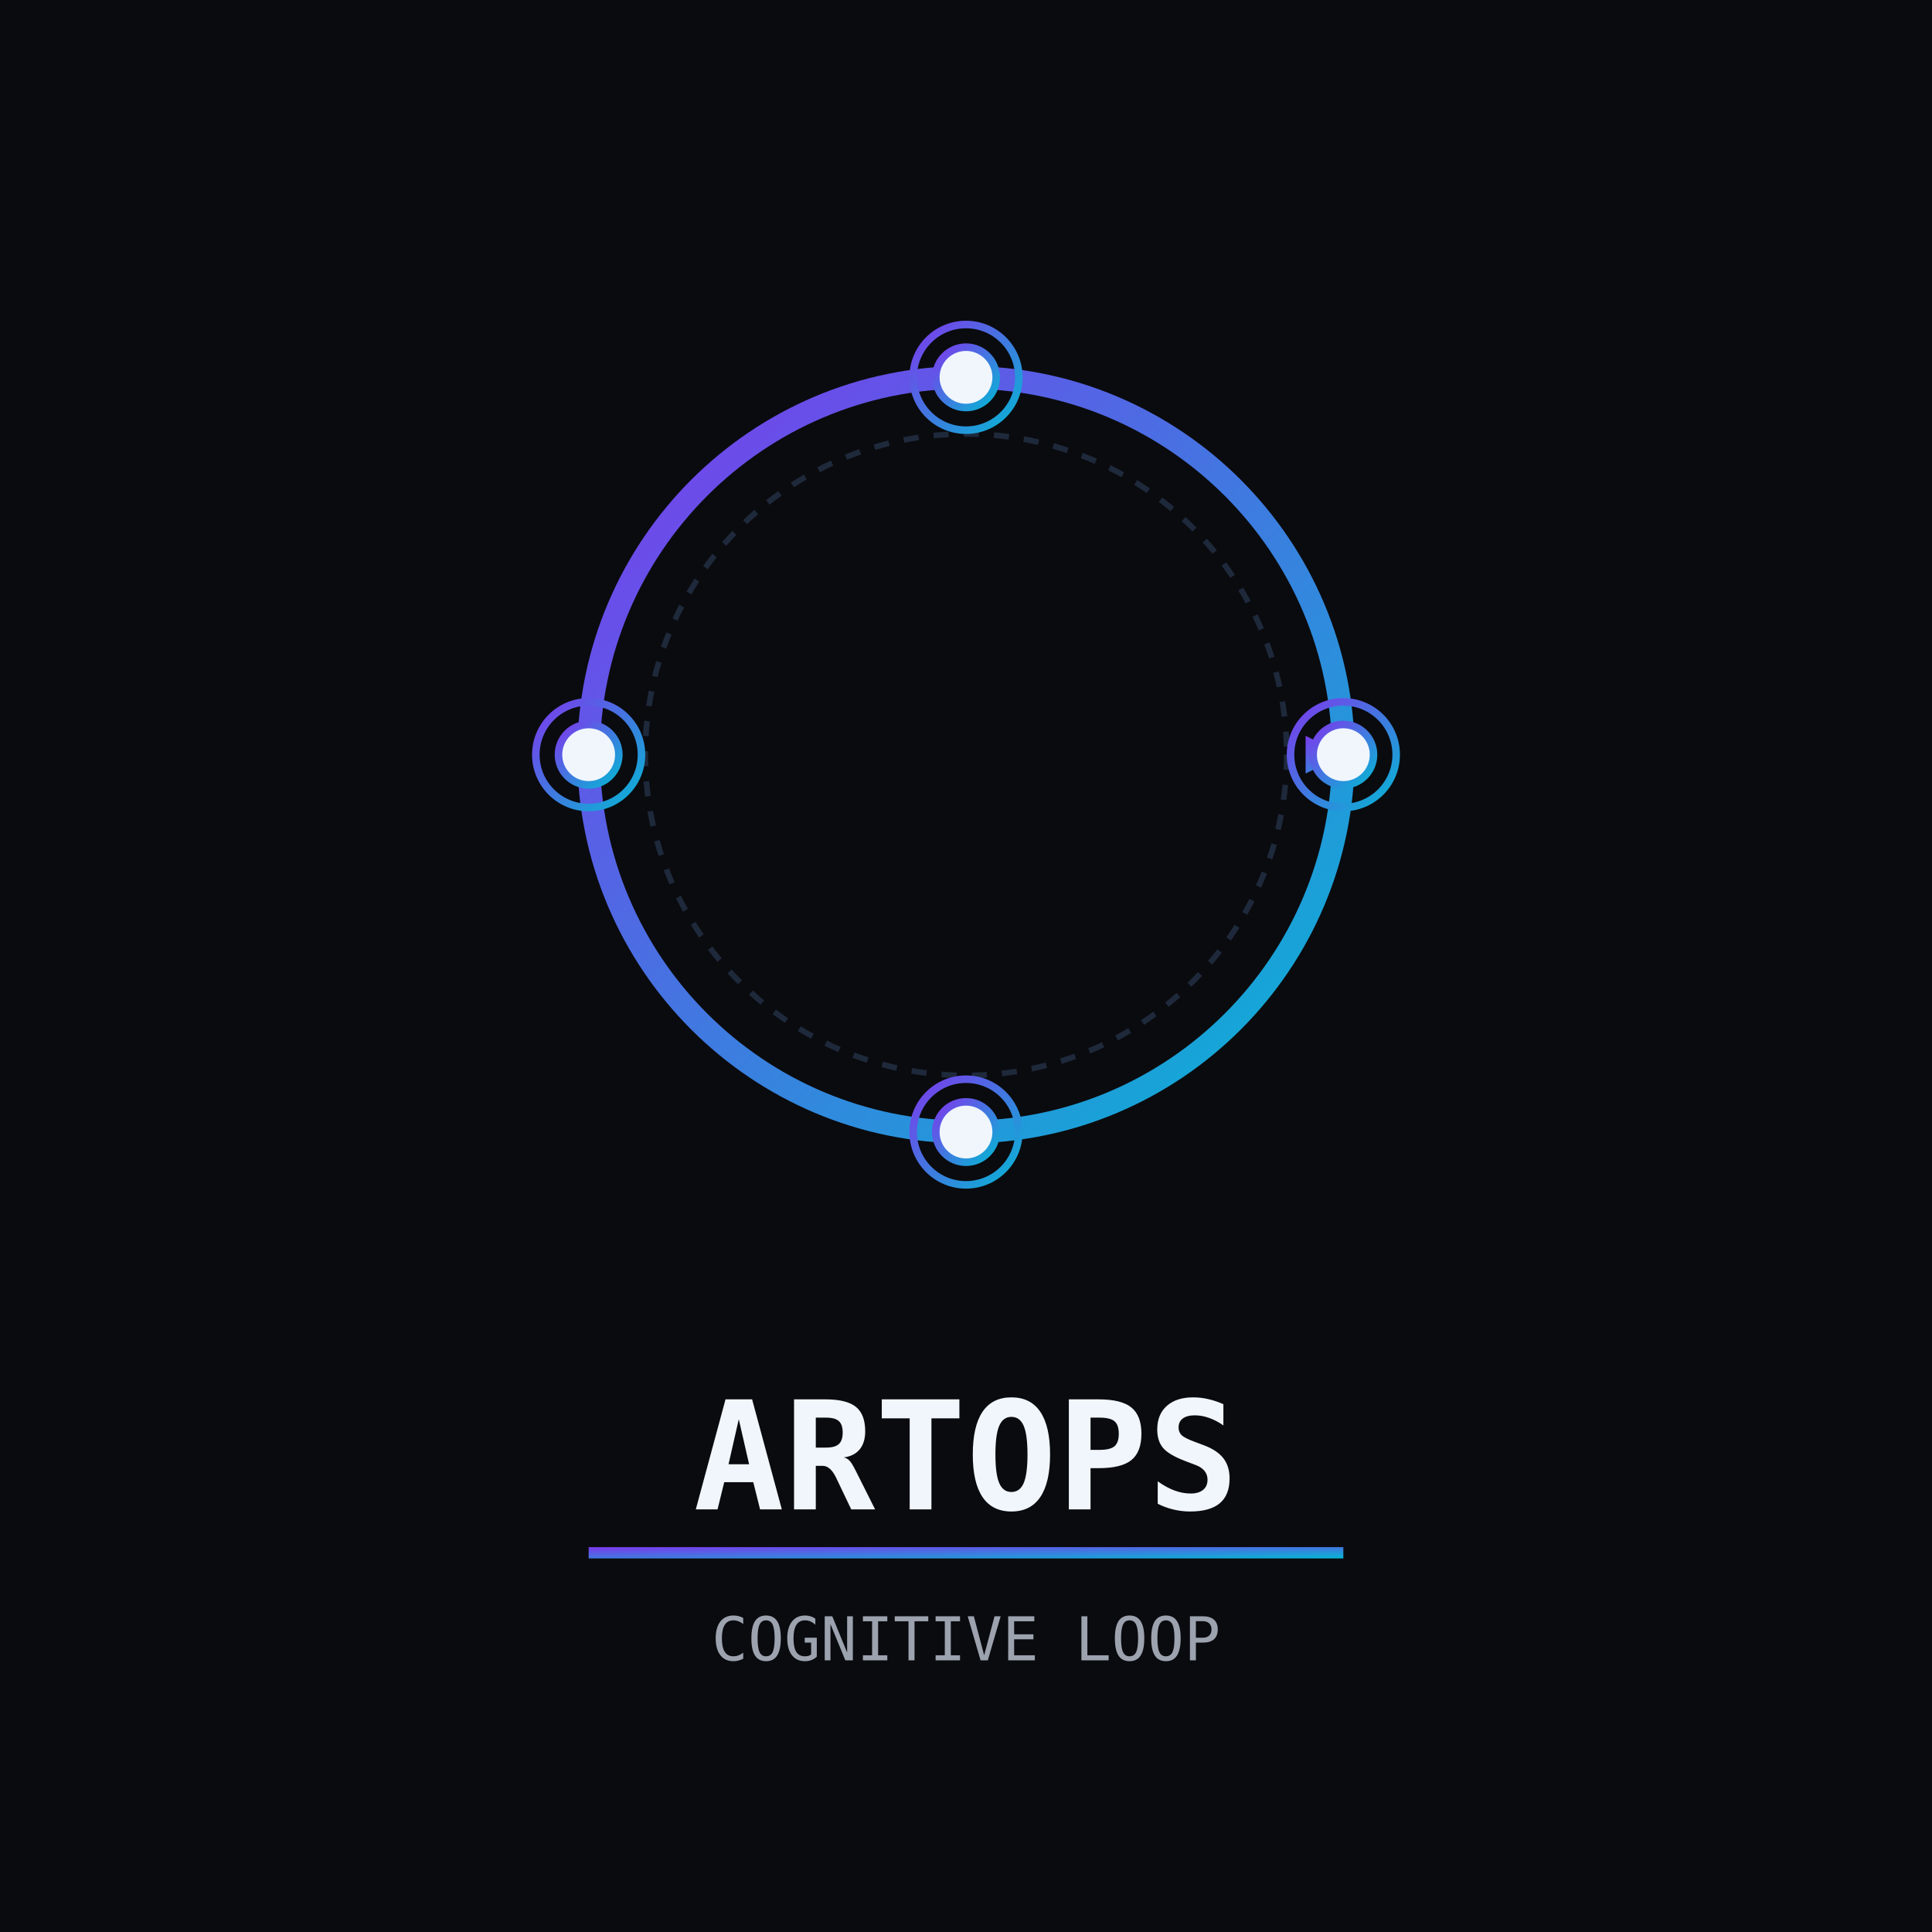
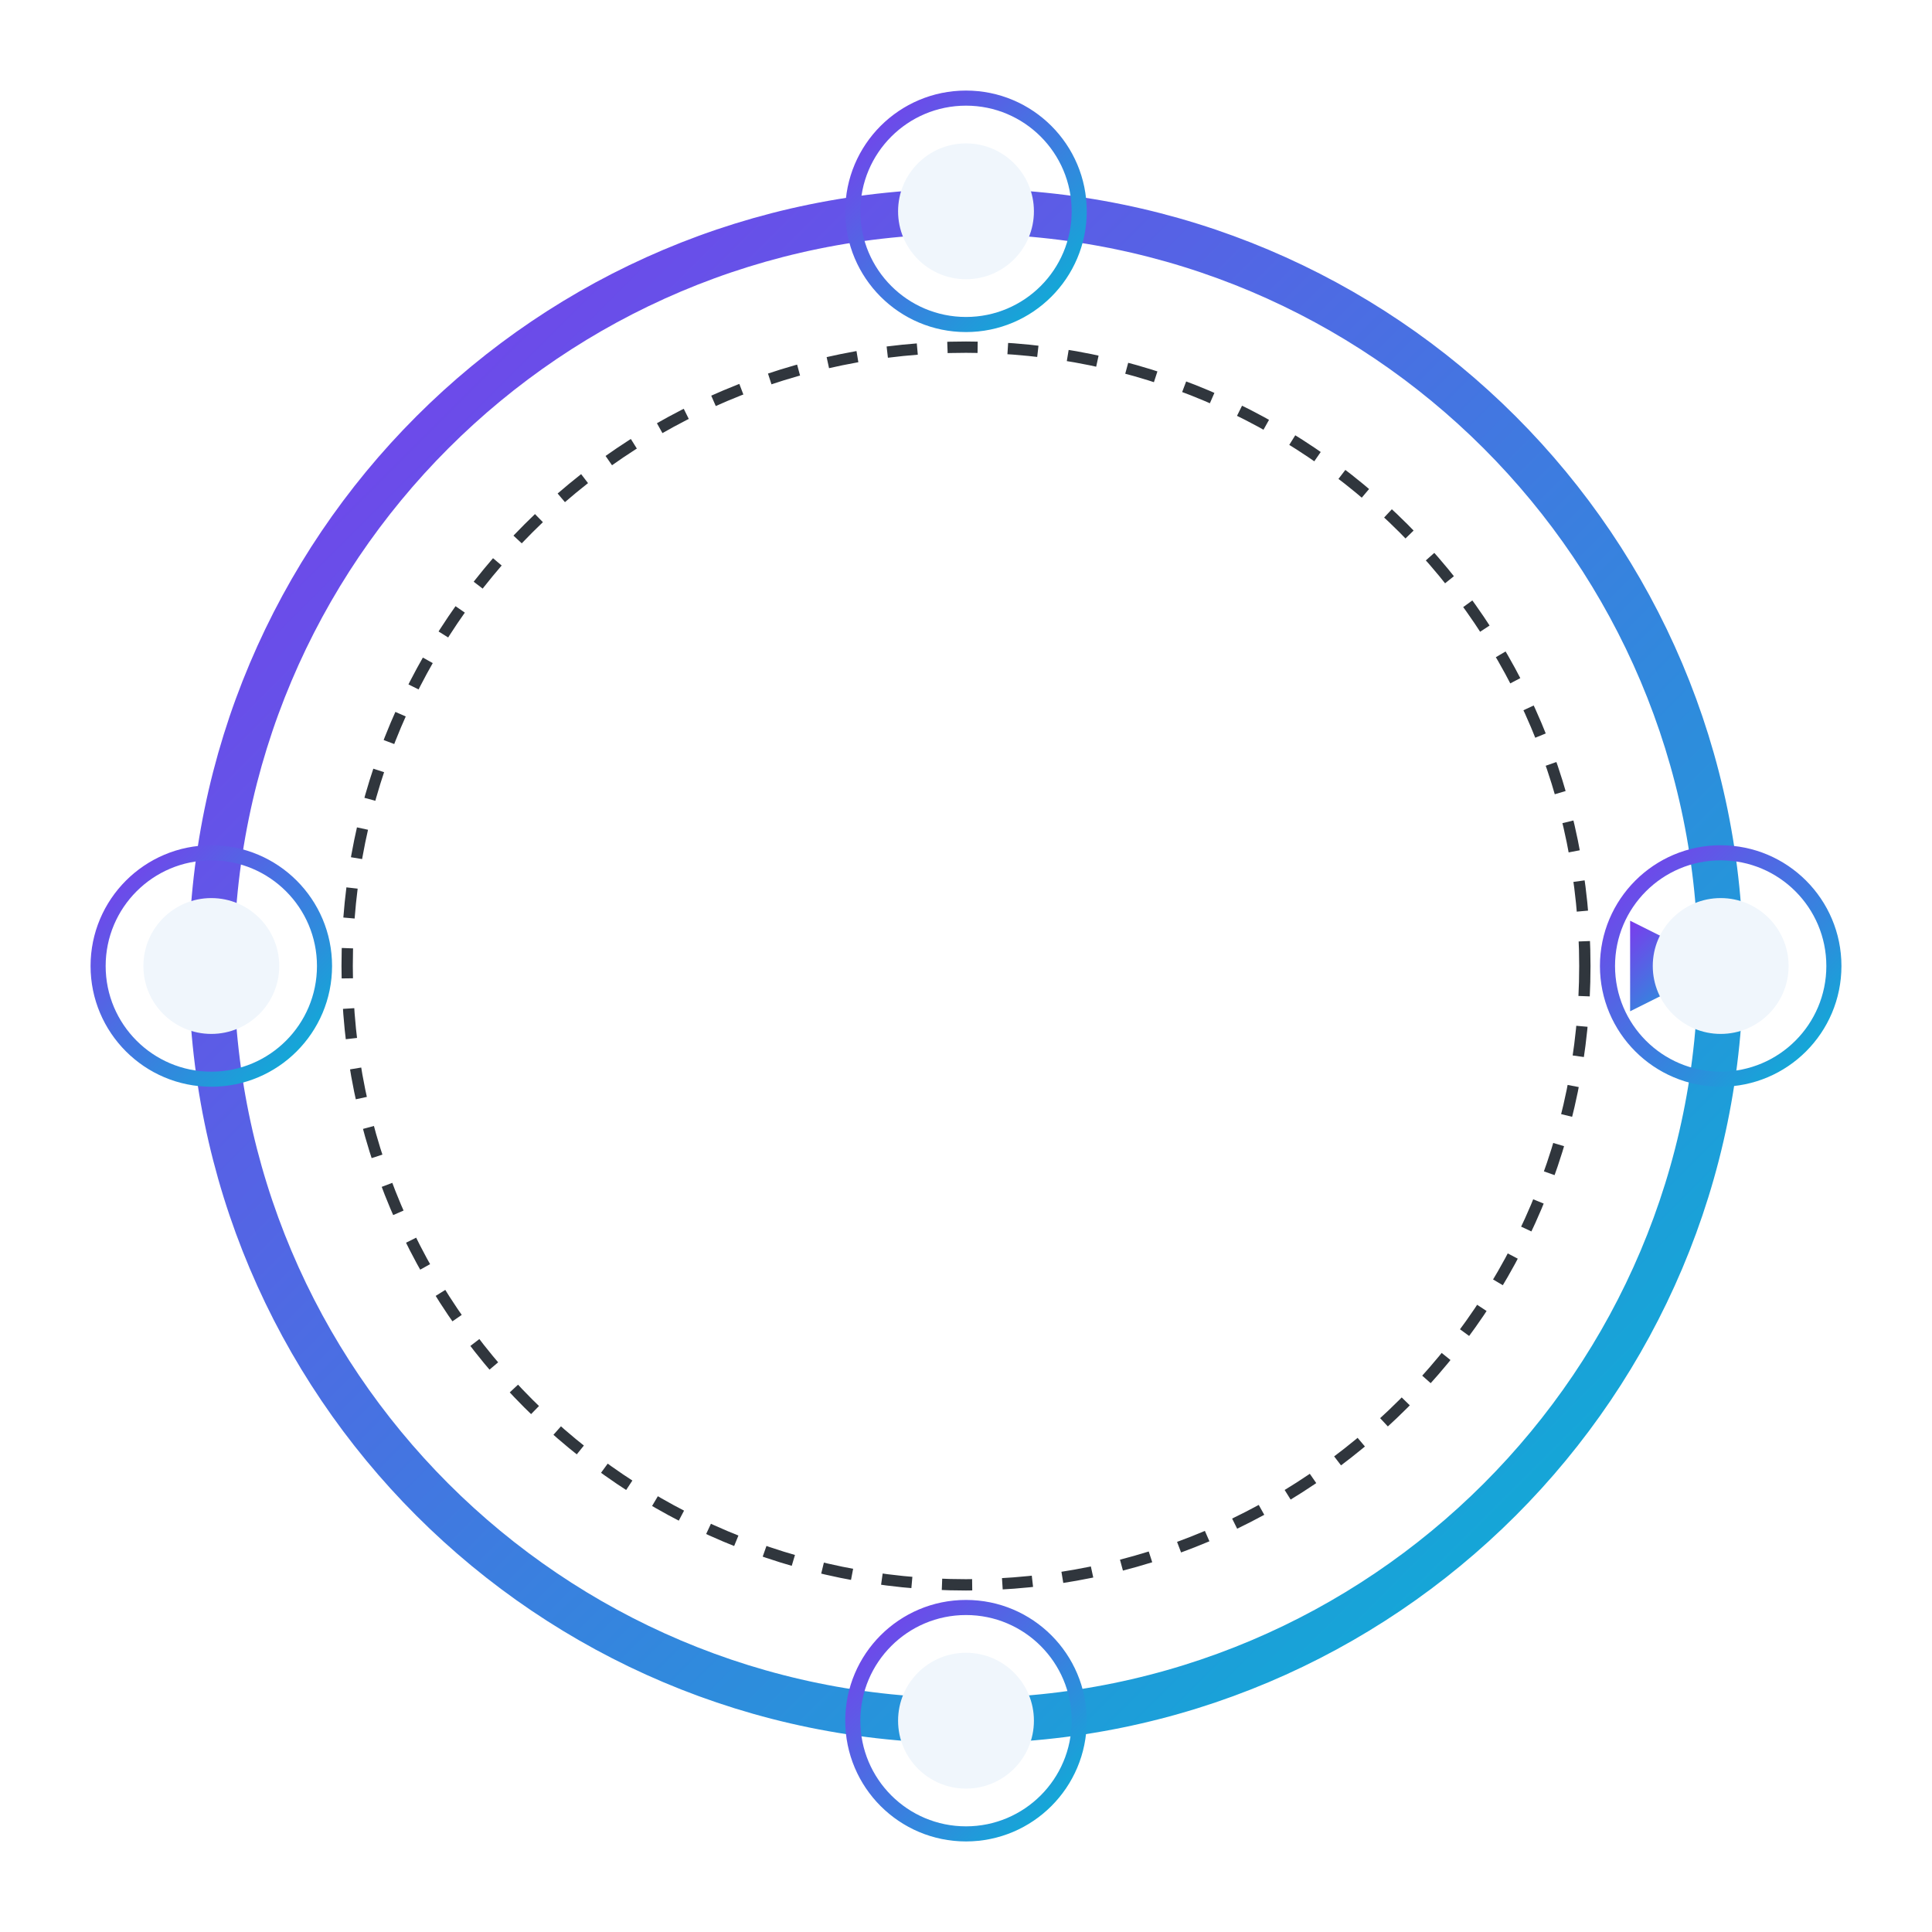
- <svg xmlns="http://www.w3.org/2000/svg" width="512" height="512" viewBox="0 0 512 512">
-   <rect width="512" height="512" fill="#0a0b0f" />
+ <svg xmlns="http://www.w3.org/2000/svg" width="256" height="256" viewBox="0 0 256 256">
  <defs>
-     <linearGradient id="ringGradient" x1="0%" y1="0%" x2="100%" y2="100%">
+     <linearGradient id="ringGrad" x1="0%" y1="0%" x2="100%" y2="100%">
      <stop offset="0%" stop-color="#7c3aed" />
      <stop offset="100%" stop-color="#06b6d4" />
    </linearGradient>
  </defs>
-   <circle cx="256" cy="200" r="100" stroke="url(#ringGradient)" stroke-width="6" fill="none" />
-   <path d="M356 200 l-10 -5 l0 10 z" fill="url(#ringGradient)" />
-   <circle cx="256" cy="200" r="85" stroke="#1e293b" stroke-width="1.5" stroke-dasharray="4 4" fill="none" />
-   <g fill="none" stroke="url(#ringGradient)" stroke-width="2">
-     <circle cx="256" cy="100" r="8" fill="#f0f6fc" />
-     <circle cx="256" cy="100" r="14" />
-     <circle cx="356" cy="200" r="8" fill="#f0f6fc" />
-     <circle cx="356" cy="200" r="14" />
-     <circle cx="256" cy="300" r="8" fill="#f0f6fc" />
-     <circle cx="256" cy="300" r="14" />
-     <circle cx="156" cy="200" r="8" fill="#f0f6fc" />
-     <circle cx="156" cy="200" r="14" />
-   </g>
-   <text x="50%" y="400" text-anchor="middle" font-family="monospace" font-weight="900" font-size="40" fill="#f0f6fc">ARTOPS</text>
-   <rect x="156" y="410" width="200" height="3" fill="url(#ringGradient)" />
-   <text x="50%" y="440" text-anchor="middle" font-family="monospace" font-size="16" fill="#9ca3af">COGNITIVE LOOP</text>
+   <circle cx="128" cy="128" r="100" stroke="url(#ringGrad)" stroke-width="6" fill="none" />
+   <path d="M228 128 l-12 -6 l0 12 z" fill="url(#ringGrad)" />
+   <circle cx="128" cy="128" r="82" stroke="#30363d" stroke-width="1.5" stroke-dasharray="4 4" fill="none" />
+   <circle cx="128" cy="28" r="9" fill="#f0f6fc" />
+   <circle cx="128" cy="28" r="15" fill="none" stroke="url(#ringGrad)" stroke-width="2" />
+   <circle cx="228" cy="128" r="9" fill="#f0f6fc" />
+   <circle cx="228" cy="128" r="15" fill="none" stroke="url(#ringGrad)" stroke-width="2" />
+   <circle cx="128" cy="228" r="9" fill="#f0f6fc" />
+   <circle cx="128" cy="228" r="15" fill="none" stroke="url(#ringGrad)" stroke-width="2" />
+   <circle cx="28" cy="128" r="9" fill="#f0f6fc" />
+   <circle cx="28" cy="128" r="15" fill="none" stroke="url(#ringGrad)" stroke-width="2" />
</svg>
